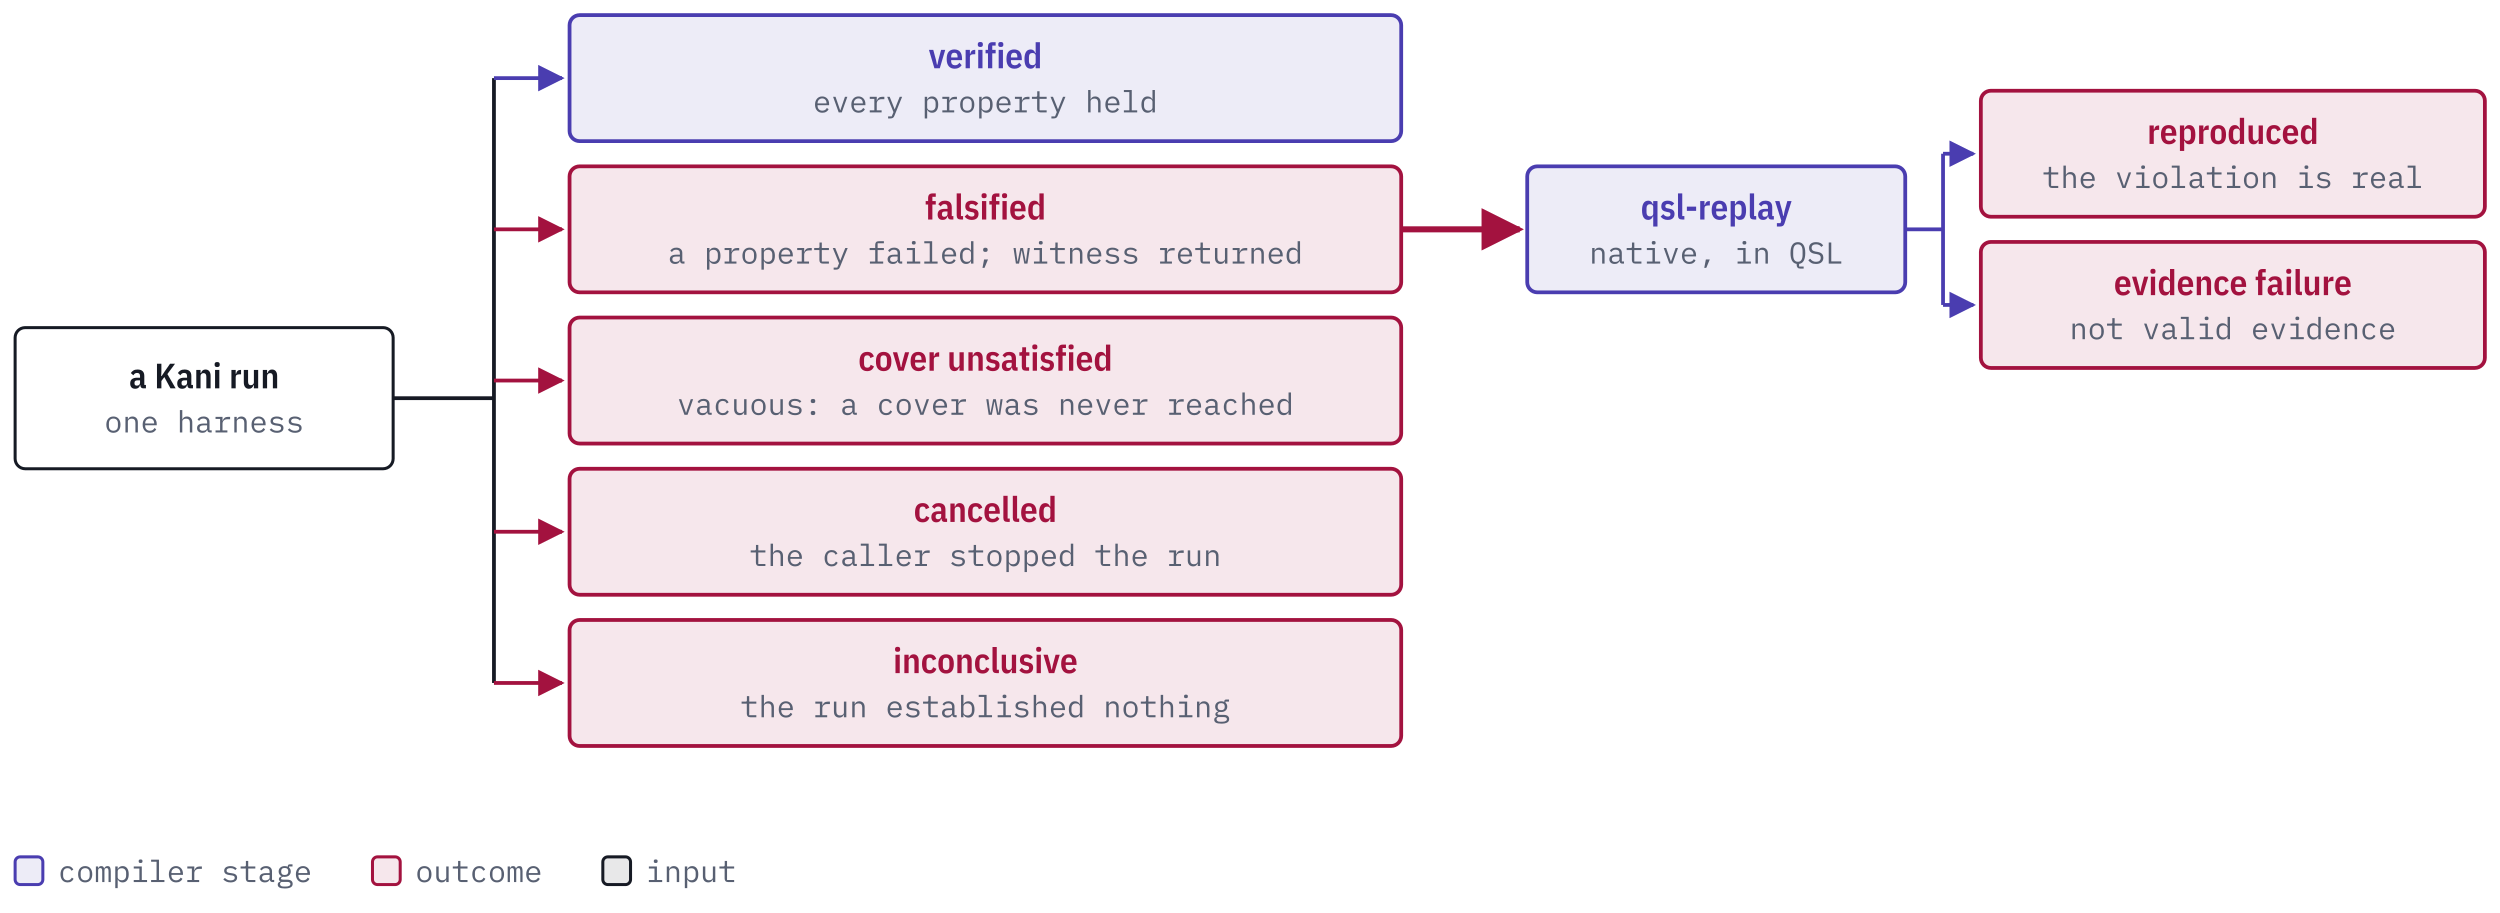
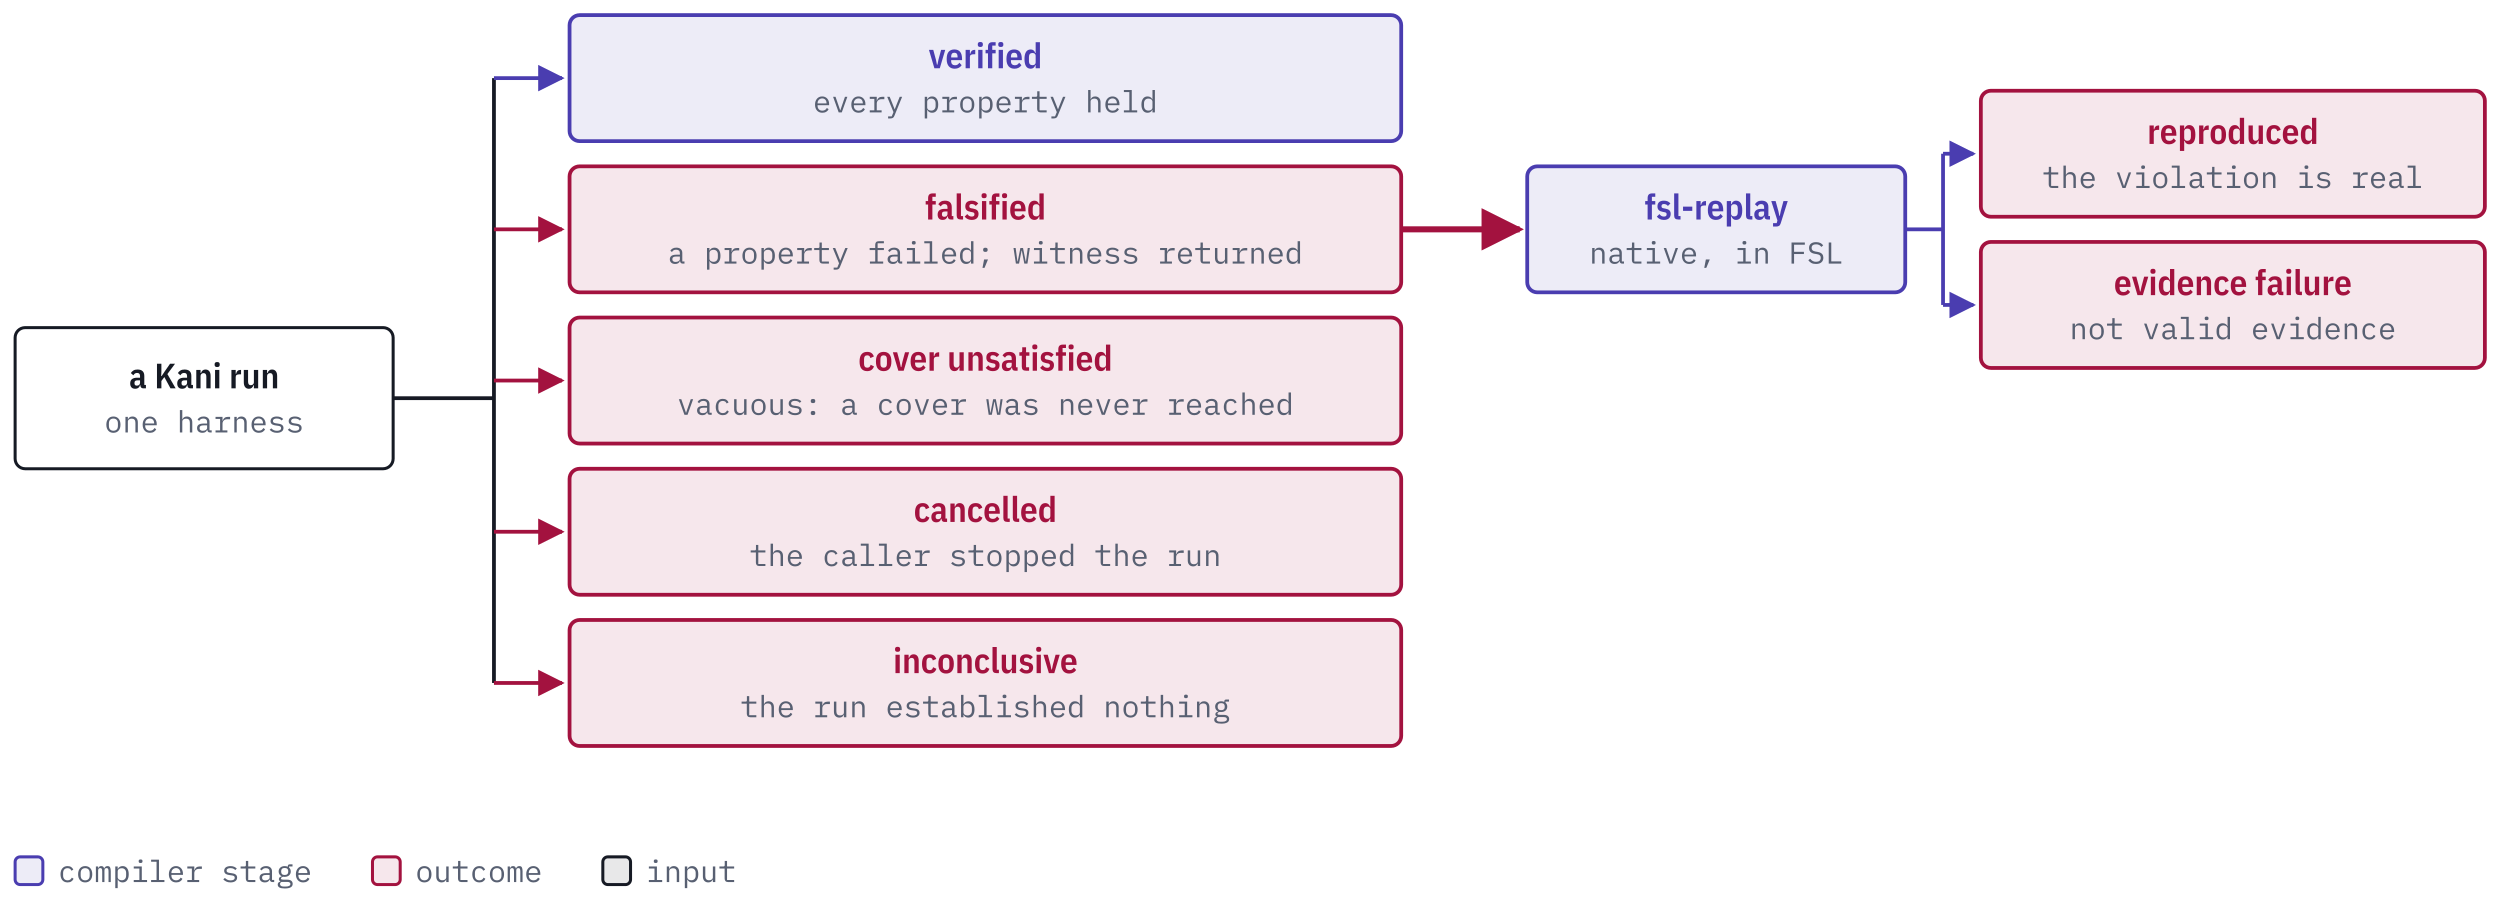
- <svg xmlns="http://www.w3.org/2000/svg" width="992" height="362" viewBox="-6 -6 992 362" role="img" aria-label="A Kani run ends as verified, falsified, cover unsatisfied, cancelled or inconclusive. Only a falsified run returns a counterexample, which codegen replays through QSL: the result is a reproduced violation, or an evidence failure when the counterexample is not valid evidence.">
+ <svg xmlns="http://www.w3.org/2000/svg" width="992" height="362" viewBox="-6 -6 992 362" role="img" aria-label="A Kani run ends as verified, falsified, cover unsatisfied, cancelled or inconclusive. Only a falsified run returns a counterexample, which codegen replays through FSL: the result is a reproduced violation, or an evidence failure when the counterexample is not valid evidence.">
  <defs>
+     <path id="mono_F" d="M90 0V698H530V625H174V390H500V317H174V0Z" />
    <path id="mono_L" d="M120 0V698H204V73H535V0Z" />
-     <path id="mono_Q" d="M491 -164H374Q315 -164 288 -131Q260 -98 260 -46V-9Q207 -2 168 26Q130 53 105 98Q80 144 68 208Q56 271 56 349Q56 434 70 502Q84 569 114 615Q144 661 190 686Q236 710 300 710Q364 710 410 686Q456 661 486 615Q516 569 530 502Q544 434 544 349Q544 192 495 98Q446 5 340 -9V-96H491ZM300 61Q342 61 371 78Q400 94 419 124Q438 154 446 196Q455 239 455 292V406Q455 458 446 501Q438 544 419 574Q400 604 371 620Q342 637 300 637Q258 637 229 620Q200 604 181 574Q162 544 154 501Q145 458 145 406V292Q145 239 154 196Q162 154 181 124Q200 94 229 78Q258 61 300 61Z" />
    <path id="mono_S" d="M298 -12Q204 -12 144 22Q84 57 45 111L106 161Q147 110 192 85Q238 60 301 60Q377 60 417 95Q457 130 457 193Q457 244 428 272Q399 301 327 313L249 326Q198 335 164 353Q129 371 108 396Q87 422 78 452Q69 483 69 516Q69 612 132 661Q195 710 302 710Q386 710 444 682Q501 654 536 603L477 552Q448 590 407 614Q366 638 301 638Q230 638 192 608Q154 578 154 518Q154 471 182 442Q211 412 285 399L360 386Q411 377 446 359Q481 341 502 316Q524 291 533 260Q542 229 542 195Q542 98 478 43Q415 -12 298 -12Z" />
    <path id="mono_a" d="M495 0Q448 0 428 24Q408 48 403 84H398Q381 39 344 14Q306 -12 243 -12Q162 -12 114 30Q66 72 66 145Q66 217 118 256Q171 295 288 295H398V346Q398 403 366 432Q334 460 275 460Q223 460 190 440Q157 419 137 384L83 424Q93 444 110 463Q127 482 152 496Q177 511 209 520Q241 528 280 528Q371 528 424 482Q478 436 478 354V70H550V0ZM257 55Q288 55 314 62Q339 70 358 82Q377 95 388 112Q398 130 398 150V235H288Q216 235 183 215Q150 195 150 157V136Q150 96 178 76Q207 55 257 55Z" />
    <path id="mono_b" d="M95 740H175V432H179Q229 528 338 528Q433 528 486 457Q540 386 540 258Q540 130 486 59Q433 -12 338 -12Q229 -12 179 84H175V0H95ZM307 59Q377 59 416 102Q454 144 454 214V302Q454 372 416 414Q377 457 307 457Q280 457 256 450Q232 443 214 430Q196 416 186 396Q175 377 175 351V165Q175 139 186 120Q196 100 214 86Q232 73 256 66Q280 59 307 59Z" />
    <path id="mono_c" d="M318 -12Q262 -12 218 8Q175 27 145 62Q115 97 100 147Q84 197 84 258Q84 319 100 369Q116 419 146 454Q176 490 219 509Q262 528 317 528Q392 528 439 495Q486 462 508 409L444 375Q430 415 398 437Q365 459 317 459Q282 459 254 448Q227 436 208 415Q189 394 180 365Q170 336 170 302V214Q170 180 180 151Q189 122 208 101Q227 80 255 68Q283 57 319 57Q371 57 405 81Q439 105 459 147L516 108Q493 56 444 22Q396 -12 318 -12Z" />
    <path id="mono_colon" d="M300 -9Q259 -9 242 8Q226 25 226 51V69Q226 95 242 112Q259 129 300 129Q341 129 358 112Q374 95 374 69V51Q374 25 358 8Q341 -9 300 -9ZM300 387Q259 387 242 404Q226 421 226 447V465Q226 491 242 508Q259 525 300 525Q341 525 358 508Q374 491 374 465V447Q374 421 358 404Q341 387 300 387Z" />
    <path id="mono_comma" d="M257 136H386L271 -141H204Z" />
    <path id="mono_d" d="M425 84H421Q371 -12 262 -12Q167 -12 114 59Q60 130 60 258Q60 386 114 457Q167 528 262 528Q371 528 421 432H425V740H505V0H425ZM293 59Q320 59 344 66Q368 73 386 86Q404 100 414 120Q425 139 425 165V351Q425 377 414 396Q404 416 386 430Q368 443 344 450Q320 457 293 457Q223 457 184 414Q146 372 146 302V214Q146 144 184 102Q223 59 293 59Z" />
    <path id="mono_e" d="M309 -12Q253 -12 208 7Q164 26 132 62Q101 97 84 146Q67 196 67 257Q67 319 84 369Q102 419 133 454Q164 490 208 509Q251 528 304 528Q356 528 398 509Q441 490 471 456Q501 423 517 377Q533 331 533 276V238H151V214Q151 180 162 151Q173 122 194 101Q214 80 244 68Q273 57 309 57Q361 57 399 81Q437 105 457 147L516 107Q493 55 440 22Q386 -12 309 -12ZM304 462Q271 462 243 450Q215 438 194 417Q174 396 162 368Q151 339 151 305V298H447V309Q447 343 436 371Q426 399 408 420Q389 440 362 451Q336 462 304 462Z" />
    <path id="mono_f" d="M83 68H257V448H73V516H257V622Q257 674 284 707Q312 740 371 740H544V672H337V516H544V448H337V68H521V0H83Z" />
    <path id="mono_g" d="M561 -59Q561 -137 496 -174Q431 -212 301 -212Q176 -212 122 -179Q67 -146 67 -84Q67 -42 89 -19Q111 4 151 15V27Q129 38 117 55Q105 72 105 98Q105 138 132 158Q158 178 198 188V192Q150 213 124 254Q97 295 97 350Q97 389 111 422Q125 455 152 478Q178 502 215 515Q252 528 297 528Q355 528 399 507V516Q399 546 413 566Q427 586 461 586H556V516H440V481Q468 457 483 424Q498 391 498 350Q498 311 484 278Q469 245 443 222Q417 198 380 185Q342 172 297 172Q284 172 272 173Q260 174 248 176Q236 174 223 170Q210 165 199 158Q188 150 181 140Q174 130 174 117Q174 94 197 86Q220 79 257 79H371Q471 79 516 42Q561 4 561 -59ZM486 -63Q486 -32 461 -14Q436 5 374 5H195Q143 -16 143 -65Q143 -99 170 -124Q197 -148 260 -148H338Q408 -148 447 -126Q486 -105 486 -63ZM297 234Q357 234 386 262Q414 290 414 336V365Q414 411 386 438Q357 466 297 466Q237 466 209 438Q181 411 181 365V336Q181 290 209 262Q237 234 297 234Z" />
    <path id="mono_h" d="M98 740H178V432H182Q190 451 202 468Q214 486 232 499Q249 512 273 520Q297 528 329 528Q410 528 459 476Q508 425 508 331V0H428V317Q428 388 397 422Q366 457 306 457Q282 457 259 451Q236 445 218 433Q200 421 189 402Q178 383 178 358V0H98Z" />
    <path id="mono_i" d="M332 630Q297 630 283 644Q269 659 269 681V697Q269 719 283 734Q297 748 332 748Q367 748 381 734Q395 719 395 697V681Q395 659 381 644Q367 630 332 630ZM106 68H292V448H106V516H372V68H546V0H106Z" />
    <path id="mono_l" d="M80 68H260V672H80V740H340V68H520V0H80Z" />
    <path id="mono_m" d="M54 0V516H128V456H132Q144 486 166 507Q188 528 231 528Q276 528 298 506Q320 483 325 447H328Q342 482 368 505Q394 528 440 528Q503 528 524 484Q546 440 546 358V0H472V345Q472 411 458 436Q445 462 409 462Q377 462 357 442Q337 421 337 379V0H263V345Q263 411 250 436Q236 462 201 462Q169 462 148 442Q128 421 128 379V0Z" />
    <path id="mono_n" d="M98 0V516H178V432H182Q190 451 202 468Q214 486 232 499Q249 512 273 520Q297 528 329 528Q410 528 459 476Q508 425 508 331V0H428V317Q428 388 397 422Q366 457 306 457Q282 457 259 451Q236 445 218 433Q200 421 189 402Q178 383 178 358V0Z" />
    <path id="mono_o" d="M300 -12Q246 -12 202 7Q159 26 128 62Q98 97 82 146Q66 196 66 258Q66 319 82 369Q98 419 128 454Q159 490 202 509Q246 528 300 528Q354 528 398 509Q441 490 472 454Q502 419 518 369Q534 319 534 258Q534 196 518 146Q502 97 472 62Q441 26 398 7Q354 -12 300 -12ZM300 57Q367 57 408 97Q449 137 449 221V295Q449 379 408 419Q367 459 300 459Q233 459 192 419Q151 379 151 295V221Q151 137 192 97Q233 57 300 57Z" />
    <path id="mono_p" d="M95 516H175V432H179Q229 528 338 528Q433 528 486 457Q540 386 540 258Q540 130 486 59Q433 -12 338 -12Q229 -12 179 84H175V-200H95ZM307 59Q377 59 416 102Q454 144 454 214V302Q454 372 416 414Q377 457 307 457Q280 457 256 450Q232 443 214 430Q196 416 186 396Q175 377 175 351V165Q175 139 186 120Q196 100 214 86Q232 73 256 66Q280 59 307 59Z" />
    <path id="mono_r" d="M77 68H228V448H77V516H308V386H313Q329 447 374 482Q418 516 487 516H559V436H462Q393 436 350 396Q308 356 308 291V68H469V0H77Z" />
    <path id="mono_s" d="M306 -12Q225 -12 166 16Q108 43 67 89L121 136Q158 97 202 76Q246 55 308 55Q368 55 406 76Q445 98 445 144Q445 164 438 178Q430 191 417 199Q404 207 388 212Q372 216 354 219L273 231Q246 235 214 242Q183 249 157 264Q131 280 114 306Q96 332 96 374Q96 413 112 442Q127 470 155 490Q183 509 221 518Q259 528 304 528Q374 528 426 506Q477 484 514 445L462 396Q453 407 440 418Q426 430 406 440Q387 449 361 455Q335 461 301 461Q240 461 208 440Q175 419 175 379Q175 359 182 346Q190 332 203 324Q216 316 232 312Q249 307 266 304L347 292Q375 288 406 281Q437 274 463 258Q489 243 506 217Q524 191 524 149Q524 72 464 30Q405 -12 306 -12Z" />
    <path id="mono_semicolon" d="M257 136H386L271 -141H204ZM300 387Q259 387 242 404Q226 421 226 447V465Q226 491 242 508Q259 525 300 525Q341 525 358 508Q374 491 374 465V447Q374 421 358 404Q341 387 300 387Z" />
    <path id="mono_t" d="M325 0Q266 0 238 33Q211 66 211 118V448H39V516H167Q193 516 204 526Q214 537 214 563V698H291V516H526V448H291V68H526V0Z" />
    <path id="mono_u" d="M422 84H418Q410 65 398 48Q386 30 368 17Q351 4 327 -4Q303 -12 271 -12Q190 -12 141 40Q92 91 92 185V516H172V199Q172 128 203 94Q234 59 294 59Q318 59 341 65Q364 71 382 83Q400 95 411 114Q422 132 422 158V516H502V0H422Z" />
    <path id="mono_v" d="M249 0 64 516H145L219 300L299 67H303L383 300L457 516H536L351 0Z" />
    <path id="mono_w" d="M30 516H101L160 70H169L257 516H345L433 70H442L501 516H570L491 0H387L305 432H297L213 0H109Z" />
    <path id="mono_y" d="M467 516H547L291 -113Q282 -135 271 -152Q260 -168 245 -178Q230 -189 209 -194Q188 -200 159 -200H83V-132H203L261 10L53 516H135L222 300L299 104H303L380 300Z" />
    <path id="title_K" d="M282 320 198 209V0H73V698H198V470L192 349H206L285 470L444 698H585L368 405L602 0H456Z" />
    <path id="title_a" d="M406 0Q325 0 321 89H309Q299 41 264 14Q229 -12 177 -12Q105 -12 69 28Q33 68 33 140Q33 222 84 262Q135 302 231 302H312V347Q312 393 292 415Q273 437 228 437Q191 437 166 420Q141 402 122 370L51 434Q80 479 124 506Q169 534 238 534Q433 534 433 350V97H479V0ZM223 77Q260 77 286 98Q312 120 312 158V227H239Q155 227 155 162V140Q155 107 173 92Q191 77 223 77Z" />
    <path id="title_c" d="M251 -12Q145 -12 90 54Q34 120 34 261Q34 402 90 468Q145 534 251 534Q328 534 374 499Q419 464 439 403L340 359Q332 397 312 416Q291 436 251 436Q161 436 161 328V194Q161 86 251 86Q293 86 315 106Q337 126 348 168L442 123Q396 -12 251 -12Z" />
    <path id="title_d" d="M357 86H343Q332 42 298 15Q265 -12 220 -12Q128 -12 84 58Q40 127 40 261Q40 395 84 464Q128 534 220 534Q265 534 298 507Q332 480 343 436H357V740H478V0H357ZM266 88Q307 88 332 108Q357 129 357 166V356Q357 393 332 414Q307 434 266 434Q219 434 193 405Q167 376 167 323V199Q167 146 193 117Q219 88 266 88Z" />
    <path id="title_e" d="M263 -12Q212 -12 170 4Q127 21 97 54Q67 88 50 140Q34 191 34 261Q34 402 90 468Q147 534 252 534Q357 534 414 468Q470 402 470 261V232H161V198Q161 146 190 116Q219 86 270 86Q313 86 342 104Q372 123 393 158L459 89Q430 43 381 16Q332 -12 263 -12ZM252 441Q161 441 161 333V307H343V333Q343 441 252 441Z" />
    <path id="title_f" d="M91 425H22V522H91V603Q91 674 122 707Q154 740 220 740H308V643H212V522H308V425H212V0H91Z" />
    <path id="title_hyphen" d="M50 245V365H312V245Z" />
    <path id="title_i" d="M126 604Q88 604 71 620Q54 637 54 665V685Q54 713 71 730Q88 746 126 746Q164 746 181 730Q198 713 198 685V665Q198 637 181 620Q164 604 126 604ZM66 522H187V0H66Z" />
    <path id="title_l" d="M184 0Q121 0 94 28Q66 56 66 116V740H187V97H247V0Z" />
    <path id="title_n" d="M66 0V522H187V435H201Q232 534 326 534Q396 534 434 486Q472 439 472 351V0H351V330Q351 432 275 432Q238 432 212 410Q187 389 187 350V0Z" />
    <path id="title_o" d="M253 -12Q149 -12 92 54Q34 120 34 261Q34 402 92 468Q149 534 253 534Q357 534 414 468Q472 402 472 261Q472 120 414 54Q357 -12 253 -12ZM253 86Q345 86 345 194V328Q345 436 253 436Q161 436 161 328V194Q161 86 253 86Z" />
    <path id="title_p" d="M66 522H187V436H201Q212 480 246 507Q279 534 324 534Q416 534 460 464Q504 395 504 261Q504 127 460 58Q416 -12 324 -12Q279 -12 246 15Q212 42 201 86H187V-200H66ZM278 88Q325 88 351 117Q377 146 377 199V323Q377 376 351 405Q325 434 278 434Q237 434 212 414Q187 393 187 356V166Q187 129 212 108Q237 88 278 88Z" />
-     <path id="title_q" d="M357 86H343Q332 42 298 15Q265 -12 220 -12Q128 -12 84 58Q40 127 40 261Q40 395 84 464Q128 534 220 534Q265 534 298 507Q332 480 343 436H357V522H478V-200H357ZM266 88Q307 88 332 108Q357 129 357 166V356Q357 393 332 414Q307 434 266 434Q219 434 193 405Q167 376 167 323V199Q167 146 193 117Q219 88 266 88Z" />
    <path id="title_r" d="M66 0V522H187V415H201Q210 467 238 494Q267 522 313 522H339V398H299Q242 398 214 380Q187 362 187 317V0Z" />
    <path id="title_s" d="M224 -12Q159 -12 110 12Q61 35 24 82L98 154Q123 119 154 101Q185 83 226 83Q302 83 302 147Q302 172 290 186Q277 201 247 206L198 215Q116 230 79 266Q42 302 42 371Q42 453 90 494Q138 534 226 534Q287 534 332 514Q376 494 409 455L338 384Q318 409 290 424Q261 439 226 439Q156 439 156 376Q156 350 170 336Q184 323 214 318L264 309Q346 294 382 258Q417 223 417 159Q417 78 367 33Q317 -12 224 -12Z" />
    <path id="title_t" d="M210 0Q147 0 119 28Q91 56 91 117V425H22V522H58Q84 522 94 534Q103 546 103 572V664H212V522H306V425H212V97H298V0Z" />
    <path id="title_u" d="M346 88H332Q302 -12 205 -12Q135 -12 98 36Q60 83 60 172V522H181V192Q181 89 257 89Q294 89 320 111Q346 133 346 172V522H467V0H346Z" />
    <path id="title_v" d="M162 0 8 522H130L205 244L234 103H248L277 244L352 522H469L315 0Z" />
    <path id="title_y" d="M353 522H474L275 -109Q258 -162 227 -181Q196 -200 140 -200H58V-103H161L182 -29L8 522H131L209 240L237 103H249L277 241Z" />
    <marker id="ah-evidence" viewBox="0 0 10 10" refX="9" refY="5" markerWidth="7" markerHeight="7" orient="auto-start-reverse">
      <path d="M0,0 L10,5 L0,10 z" fill="#a3123f" />
    </marker>
    <marker id="ah-logic" viewBox="0 0 10 10" refX="9" refY="5" markerWidth="7" markerHeight="7" orient="auto-start-reverse">
      <path d="M0,0 L10,5 L0,10 z" fill="#4a3db0" />
    </marker>
  </defs>
  <rect x="0" y="124" width="150" height="56" rx="4" stroke="#161a24" stroke-width="1.2" fill="none" />
  <g fill="#161a24" transform="translate(45.2,148.1) scale(0.014,-0.014)">
    <use href="#title_a" x="0" />
    <use href="#title_K" x="719" />
    <use href="#title_a" x="1333" />
    <use href="#title_n" x="1840" />
    <use href="#title_i" x="2372" />
    <use href="#title_r" x="2836" />
    <use href="#title_u" x="3193" />
    <use href="#title_n" x="3726" />
  </g>
  <g fill="#586072" transform="translate(35.4,165.6) scale(0.012,-0.012)">
    <use href="#mono_o" x="0" />
    <use href="#mono_n" x="600" />
    <use href="#mono_e" x="1200" />
    <use href="#mono_h" x="2400" />
    <use href="#mono_a" x="3000" />
    <use href="#mono_r" x="3600" />
    <use href="#mono_n" x="4200" />
    <use href="#mono_e" x="4800" />
    <use href="#mono_s" x="5400" />
    <use href="#mono_s" x="6000" />
  </g>
  <path d="M150,152 L190,152" fill="none" stroke="#161a24" stroke-width="1.5" />
  <path d="M190,25 L190,265" fill="none" stroke="#161a24" stroke-width="1.5" />
  <path d="M190,25 L217,25" fill="none" stroke="#4a3db0" stroke-width="1.5" marker-end="url(#ah-logic)" />
  <rect x="220" y="0" width="330" height="50" rx="4" stroke="#4a3db0" stroke-width="1.5" fill="#4a3db0" fill-opacity="0.1" />
  <g fill="#4a3db0" transform="translate(362.5,21.1) scale(0.014,-0.014)">
    <use href="#title_v" x="0" />
    <use href="#title_e" x="476" />
    <use href="#title_r" x="981" />
    <use href="#title_i" x="1338" />
    <use href="#title_f" x="1590" />
    <use href="#title_i" x="1918" />
    <use href="#title_e" x="2170" />
    <use href="#title_d" x="2675" />
  </g>
  <g fill="#586072" transform="translate(316.6,38.6) scale(0.012,-0.012)">
    <use href="#mono_e" x="0" />
    <use href="#mono_v" x="600" />
    <use href="#mono_e" x="1200" />
    <use href="#mono_r" x="1800" />
    <use href="#mono_y" x="2400" />
    <use href="#mono_p" x="3600" />
    <use href="#mono_r" x="4200" />
    <use href="#mono_o" x="4800" />
    <use href="#mono_p" x="5400" />
    <use href="#mono_e" x="6000" />
    <use href="#mono_r" x="6600" />
    <use href="#mono_t" x="7200" />
    <use href="#mono_y" x="7800" />
    <use href="#mono_h" x="9000" />
    <use href="#mono_e" x="9600" />
    <use href="#mono_l" x="10200" />
    <use href="#mono_d" x="10800" />
  </g>
  <path d="M190,85 L217,85" fill="none" stroke="#a3123f" stroke-width="1.5" marker-end="url(#ah-evidence)" />
  <rect x="220" y="60" width="330" height="50" rx="4" stroke="#a3123f" stroke-width="1.5" fill="#a3123f" fill-opacity="0.1" />
  <g fill="#a3123f" transform="translate(361,81.1) scale(0.014,-0.014)">
    <use href="#title_f" x="0" />
    <use href="#title_a" x="328" />
    <use href="#title_l" x="835" />
    <use href="#title_s" x="1103" />
    <use href="#title_i" x="1552" />
    <use href="#title_f" x="1804" />
    <use href="#title_i" x="2132" />
    <use href="#title_e" x="2384" />
    <use href="#title_d" x="2889" />
  </g>
  <g fill="#586072" transform="translate(259,98.6) scale(0.012,-0.012)">
    <use href="#mono_a" x="0" />
    <use href="#mono_p" x="1200" />
    <use href="#mono_r" x="1800" />
    <use href="#mono_o" x="2400" />
    <use href="#mono_p" x="3000" />
    <use href="#mono_e" x="3600" />
    <use href="#mono_r" x="4200" />
    <use href="#mono_t" x="4800" />
    <use href="#mono_y" x="5400" />
    <use href="#mono_f" x="6600" />
    <use href="#mono_a" x="7200" />
    <use href="#mono_i" x="7800" />
    <use href="#mono_l" x="8400" />
    <use href="#mono_e" x="9000" />
    <use href="#mono_d" x="9600" />
    <use href="#mono_semicolon" x="10200" />
    <use href="#mono_w" x="11400" />
    <use href="#mono_i" x="12000" />
    <use href="#mono_t" x="12600" />
    <use href="#mono_n" x="13200" />
    <use href="#mono_e" x="13800" />
    <use href="#mono_s" x="14400" />
    <use href="#mono_s" x="15000" />
    <use href="#mono_r" x="16200" />
    <use href="#mono_e" x="16800" />
    <use href="#mono_t" x="17400" />
    <use href="#mono_u" x="18000" />
    <use href="#mono_r" x="18600" />
    <use href="#mono_n" x="19200" />
    <use href="#mono_e" x="19800" />
    <use href="#mono_d" x="20400" />
  </g>
  <path d="M190,145 L217,145" fill="none" stroke="#a3123f" stroke-width="1.5" marker-end="url(#ah-evidence)" />
  <rect x="220" y="120" width="330" height="50" rx="4" stroke="#a3123f" stroke-width="1.5" fill="#a3123f" fill-opacity="0.1" />
  <g fill="#a3123f" transform="translate(334.6,141.1) scale(0.014,-0.014)">
    <use href="#title_c" x="0" />
    <use href="#title_o" x="464" />
    <use href="#title_v" x="970" />
    <use href="#title_e" x="1446" />
    <use href="#title_r" x="1951" />
    <use href="#title_u" x="2520" />
    <use href="#title_n" x="3053" />
    <use href="#title_s" x="3585" />
    <use href="#title_a" x="4034" />
    <use href="#title_t" x="4541" />
    <use href="#title_i" x="4875" />
    <use href="#title_s" x="5127" />
    <use href="#title_f" x="5576" />
    <use href="#title_i" x="5904" />
    <use href="#title_e" x="6156" />
    <use href="#title_d" x="6661" />
  </g>
  <g fill="#586072" transform="translate(262.6,158.6) scale(0.012,-0.012)">
    <use href="#mono_v" x="0" />
    <use href="#mono_a" x="600" />
    <use href="#mono_c" x="1200" />
    <use href="#mono_u" x="1800" />
    <use href="#mono_o" x="2400" />
    <use href="#mono_u" x="3000" />
    <use href="#mono_s" x="3600" />
    <use href="#mono_colon" x="4200" />
    <use href="#mono_a" x="5400" />
    <use href="#mono_c" x="6600" />
    <use href="#mono_o" x="7200" />
    <use href="#mono_v" x="7800" />
    <use href="#mono_e" x="8400" />
    <use href="#mono_r" x="9000" />
    <use href="#mono_w" x="10200" />
    <use href="#mono_a" x="10800" />
    <use href="#mono_s" x="11400" />
    <use href="#mono_n" x="12600" />
    <use href="#mono_e" x="13200" />
    <use href="#mono_v" x="13800" />
    <use href="#mono_e" x="14400" />
    <use href="#mono_r" x="15000" />
    <use href="#mono_r" x="16200" />
    <use href="#mono_e" x="16800" />
    <use href="#mono_a" x="17400" />
    <use href="#mono_c" x="18000" />
    <use href="#mono_h" x="18600" />
    <use href="#mono_e" x="19200" />
    <use href="#mono_d" x="19800" />
  </g>
  <path d="M190,205 L217,205" fill="none" stroke="#a3123f" stroke-width="1.5" marker-end="url(#ah-evidence)" />
  <rect x="220" y="180" width="330" height="50" rx="4" stroke="#a3123f" stroke-width="1.5" fill="#a3123f" fill-opacity="0.1" />
  <g fill="#a3123f" transform="translate(356.6,201.1) scale(0.014,-0.014)">
    <use href="#title_c" x="0" />
    <use href="#title_a" x="464" />
    <use href="#title_n" x="971" />
    <use href="#title_c" x="1503" />
    <use href="#title_e" x="1967" />
    <use href="#title_l" x="2472" />
    <use href="#title_l" x="2740" />
    <use href="#title_e" x="3008" />
    <use href="#title_d" x="3513" />
  </g>
  <g fill="#586072" transform="translate(291.4,218.6) scale(0.012,-0.012)">
    <use href="#mono_t" x="0" />
    <use href="#mono_h" x="600" />
    <use href="#mono_e" x="1200" />
    <use href="#mono_c" x="2400" />
    <use href="#mono_a" x="3000" />
    <use href="#mono_l" x="3600" />
    <use href="#mono_l" x="4200" />
    <use href="#mono_e" x="4800" />
    <use href="#mono_r" x="5400" />
    <use href="#mono_s" x="6600" />
    <use href="#mono_t" x="7200" />
    <use href="#mono_o" x="7800" />
    <use href="#mono_p" x="8400" />
    <use href="#mono_p" x="9000" />
    <use href="#mono_e" x="9600" />
    <use href="#mono_d" x="10200" />
    <use href="#mono_t" x="11400" />
    <use href="#mono_h" x="12000" />
    <use href="#mono_e" x="12600" />
    <use href="#mono_r" x="13800" />
    <use href="#mono_u" x="14400" />
    <use href="#mono_n" x="15000" />
  </g>
  <path d="M190,265 L217,265" fill="none" stroke="#a3123f" stroke-width="1.5" marker-end="url(#ah-evidence)" />
  <rect x="220" y="240" width="330" height="50" rx="4" stroke="#a3123f" stroke-width="1.5" fill="#a3123f" fill-opacity="0.1" />
  <g fill="#a3123f" transform="translate(348.4,261.1) scale(0.014,-0.014)">
    <use href="#title_i" x="0" />
    <use href="#title_n" x="252" />
    <use href="#title_c" x="784" />
    <use href="#title_o" x="1248" />
    <use href="#title_n" x="1754" />
    <use href="#title_c" x="2286" />
    <use href="#title_l" x="2750" />
    <use href="#title_u" x="3018" />
    <use href="#title_s" x="3551" />
    <use href="#title_i" x="4000" />
    <use href="#title_v" x="4252" />
    <use href="#title_e" x="4728" />
  </g>
  <g fill="#586072" transform="translate(287.8,278.6) scale(0.012,-0.012)">
    <use href="#mono_t" x="0" />
    <use href="#mono_h" x="600" />
    <use href="#mono_e" x="1200" />
    <use href="#mono_r" x="2400" />
    <use href="#mono_u" x="3000" />
    <use href="#mono_n" x="3600" />
    <use href="#mono_e" x="4800" />
    <use href="#mono_s" x="5400" />
    <use href="#mono_t" x="6000" />
    <use href="#mono_a" x="6600" />
    <use href="#mono_b" x="7200" />
    <use href="#mono_l" x="7800" />
    <use href="#mono_i" x="8400" />
    <use href="#mono_s" x="9000" />
    <use href="#mono_h" x="9600" />
    <use href="#mono_e" x="10200" />
    <use href="#mono_d" x="10800" />
    <use href="#mono_n" x="12000" />
    <use href="#mono_o" x="12600" />
    <use href="#mono_t" x="13200" />
    <use href="#mono_h" x="13800" />
    <use href="#mono_i" x="14400" />
    <use href="#mono_n" x="15000" />
    <use href="#mono_g" x="15600" />
  </g>
  <path d="M550,85 L597,85" fill="none" stroke="#a3123f" stroke-width="2.4" marker-end="url(#ah-evidence)" />
  <rect x="600" y="60" width="150" height="50" rx="4" stroke="#4a3db0" stroke-width="1.5" fill="#4a3db0" fill-opacity="0.1" />
-   <g fill="#4a3db0" transform="translate(645,81.1) scale(0.014,-0.014)">
-     <use href="#title_q" x="0" />
-     <use href="#title_s" x="544" />
-     <use href="#title_l" x="993" />
-     <use href="#title_hyphen" x="1261" />
-     <use href="#title_r" x="1623" />
-     <use href="#title_e" x="1980" />
-     <use href="#title_p" x="2485" />
-     <use href="#title_l" x="3029" />
-     <use href="#title_a" x="3297" />
-     <use href="#title_y" x="3804" />
+   <g fill="#4a3db0" transform="translate(646.5,81.1) scale(0.014,-0.014)">
+     <use href="#title_f" x="0" />
+     <use href="#title_s" x="328" />
+     <use href="#title_l" x="777" />
+     <use href="#title_hyphen" x="1045" />
+     <use href="#title_r" x="1407" />
+     <use href="#title_e" x="1764" />
+     <use href="#title_p" x="2269" />
+     <use href="#title_l" x="2813" />
+     <use href="#title_a" x="3081" />
+     <use href="#title_y" x="3588" />
  </g>
  <g fill="#586072" transform="translate(624.6,98.6) scale(0.012,-0.012)">
    <use href="#mono_n" x="0" />
    <use href="#mono_a" x="600" />
    <use href="#mono_t" x="1200" />
    <use href="#mono_i" x="1800" />
    <use href="#mono_v" x="2400" />
    <use href="#mono_e" x="3000" />
    <use href="#mono_comma" x="3600" />
    <use href="#mono_i" x="4800" />
    <use href="#mono_n" x="5400" />
-     <use href="#mono_Q" x="6600" />
+     <use href="#mono_F" x="6600" />
    <use href="#mono_S" x="7200" />
    <use href="#mono_L" x="7800" />
  </g>
  <path d="M750,85 L765,85" fill="none" stroke="#4a3db0" stroke-width="1.5" />
  <path d="M765,55 L765,115" fill="none" stroke="#4a3db0" stroke-width="1.5" />
  <path d="M765,55 L777,55" fill="none" stroke="#4a3db0" stroke-width="1.5" marker-end="url(#ah-logic)" />
  <path d="M765,115 L777,115" fill="none" stroke="#4a3db0" stroke-width="1.5" marker-end="url(#ah-logic)" />
  <rect x="780" y="30" width="200" height="50" rx="4" stroke="#a3123f" stroke-width="1.5" fill="#a3123f" fill-opacity="0.1" />
  <g fill="#a3123f" transform="translate(846,51.1) scale(0.014,-0.014)">
    <use href="#title_r" x="0" />
    <use href="#title_e" x="357" />
    <use href="#title_p" x="862" />
    <use href="#title_r" x="1406" />
    <use href="#title_o" x="1763" />
    <use href="#title_d" x="2269" />
    <use href="#title_u" x="2813" />
    <use href="#title_c" x="3346" />
    <use href="#title_e" x="3810" />
    <use href="#title_d" x="4315" />
  </g>
  <g fill="#586072" transform="translate(804.4,68.6) scale(0.012,-0.012)">
    <use href="#mono_t" x="0" />
    <use href="#mono_h" x="600" />
    <use href="#mono_e" x="1200" />
    <use href="#mono_v" x="2400" />
    <use href="#mono_i" x="3000" />
    <use href="#mono_o" x="3600" />
    <use href="#mono_l" x="4200" />
    <use href="#mono_a" x="4800" />
    <use href="#mono_t" x="5400" />
    <use href="#mono_i" x="6000" />
    <use href="#mono_o" x="6600" />
    <use href="#mono_n" x="7200" />
    <use href="#mono_i" x="8400" />
    <use href="#mono_s" x="9000" />
    <use href="#mono_r" x="10200" />
    <use href="#mono_e" x="10800" />
    <use href="#mono_a" x="11400" />
    <use href="#mono_l" x="12000" />
  </g>
  <rect x="780" y="90" width="200" height="50" rx="4" stroke="#a3123f" stroke-width="1.5" fill="#a3123f" fill-opacity="0.1" />
  <g fill="#a3123f" transform="translate(832.8,111.1) scale(0.014,-0.014)">
    <use href="#title_e" x="0" />
    <use href="#title_v" x="505" />
    <use href="#title_i" x="981" />
    <use href="#title_d" x="1233" />
    <use href="#title_e" x="1777" />
    <use href="#title_n" x="2282" />
    <use href="#title_c" x="2814" />
    <use href="#title_e" x="3278" />
    <use href="#title_f" x="3995" />
    <use href="#title_a" x="4323" />
    <use href="#title_i" x="4830" />
    <use href="#title_l" x="5082" />
    <use href="#title_u" x="5350" />
    <use href="#title_r" x="5883" />
    <use href="#title_e" x="6240" />
  </g>
  <g fill="#586072" transform="translate(815.2,128.6) scale(0.012,-0.012)">
    <use href="#mono_n" x="0" />
    <use href="#mono_o" x="600" />
    <use href="#mono_t" x="1200" />
    <use href="#mono_v" x="2400" />
    <use href="#mono_a" x="3000" />
    <use href="#mono_l" x="3600" />
    <use href="#mono_i" x="4200" />
    <use href="#mono_d" x="4800" />
    <use href="#mono_e" x="6000" />
    <use href="#mono_v" x="6600" />
    <use href="#mono_i" x="7200" />
    <use href="#mono_d" x="7800" />
    <use href="#mono_e" x="8400" />
    <use href="#mono_n" x="9000" />
    <use href="#mono_c" x="9600" />
    <use href="#mono_e" x="10200" />
  </g>
  <rect x="0" y="334" width="11" height="11" rx="2" stroke="#4a3db0" stroke-width="1.2" fill="#4a3db0" fill-opacity="0.1" />
  <g fill="#586072" transform="translate(17,344) scale(0.012,-0.012)">
    <use href="#mono_c" x="0" />
    <use href="#mono_o" x="600" />
    <use href="#mono_m" x="1200" />
    <use href="#mono_p" x="1800" />
    <use href="#mono_i" x="2400" />
    <use href="#mono_l" x="3000" />
    <use href="#mono_e" x="3600" />
    <use href="#mono_r" x="4200" />
    <use href="#mono_s" x="5400" />
    <use href="#mono_t" x="6000" />
    <use href="#mono_a" x="6600" />
    <use href="#mono_g" x="7200" />
    <use href="#mono_e" x="7800" />
  </g>
  <rect x="141.8" y="334" width="11" height="11" rx="2" stroke="#a3123f" stroke-width="1.2" fill="#a3123f" fill-opacity="0.1" />
  <g fill="#586072" transform="translate(158.8,344) scale(0.012,-0.012)">
    <use href="#mono_o" x="0" />
    <use href="#mono_u" x="600" />
    <use href="#mono_t" x="1200" />
    <use href="#mono_c" x="1800" />
    <use href="#mono_o" x="2400" />
    <use href="#mono_m" x="3000" />
    <use href="#mono_e" x="3600" />
  </g>
  <rect x="233.2" y="334" width="11" height="11" rx="2" stroke="#161a24" stroke-width="1.2" fill="#161a24" fill-opacity="0.1" />
  <g fill="#586072" transform="translate(250.2,344) scale(0.012,-0.012)">
    <use href="#mono_i" x="0" />
    <use href="#mono_n" x="600" />
    <use href="#mono_p" x="1200" />
    <use href="#mono_u" x="1800" />
    <use href="#mono_t" x="2400" />
  </g>
</svg>
